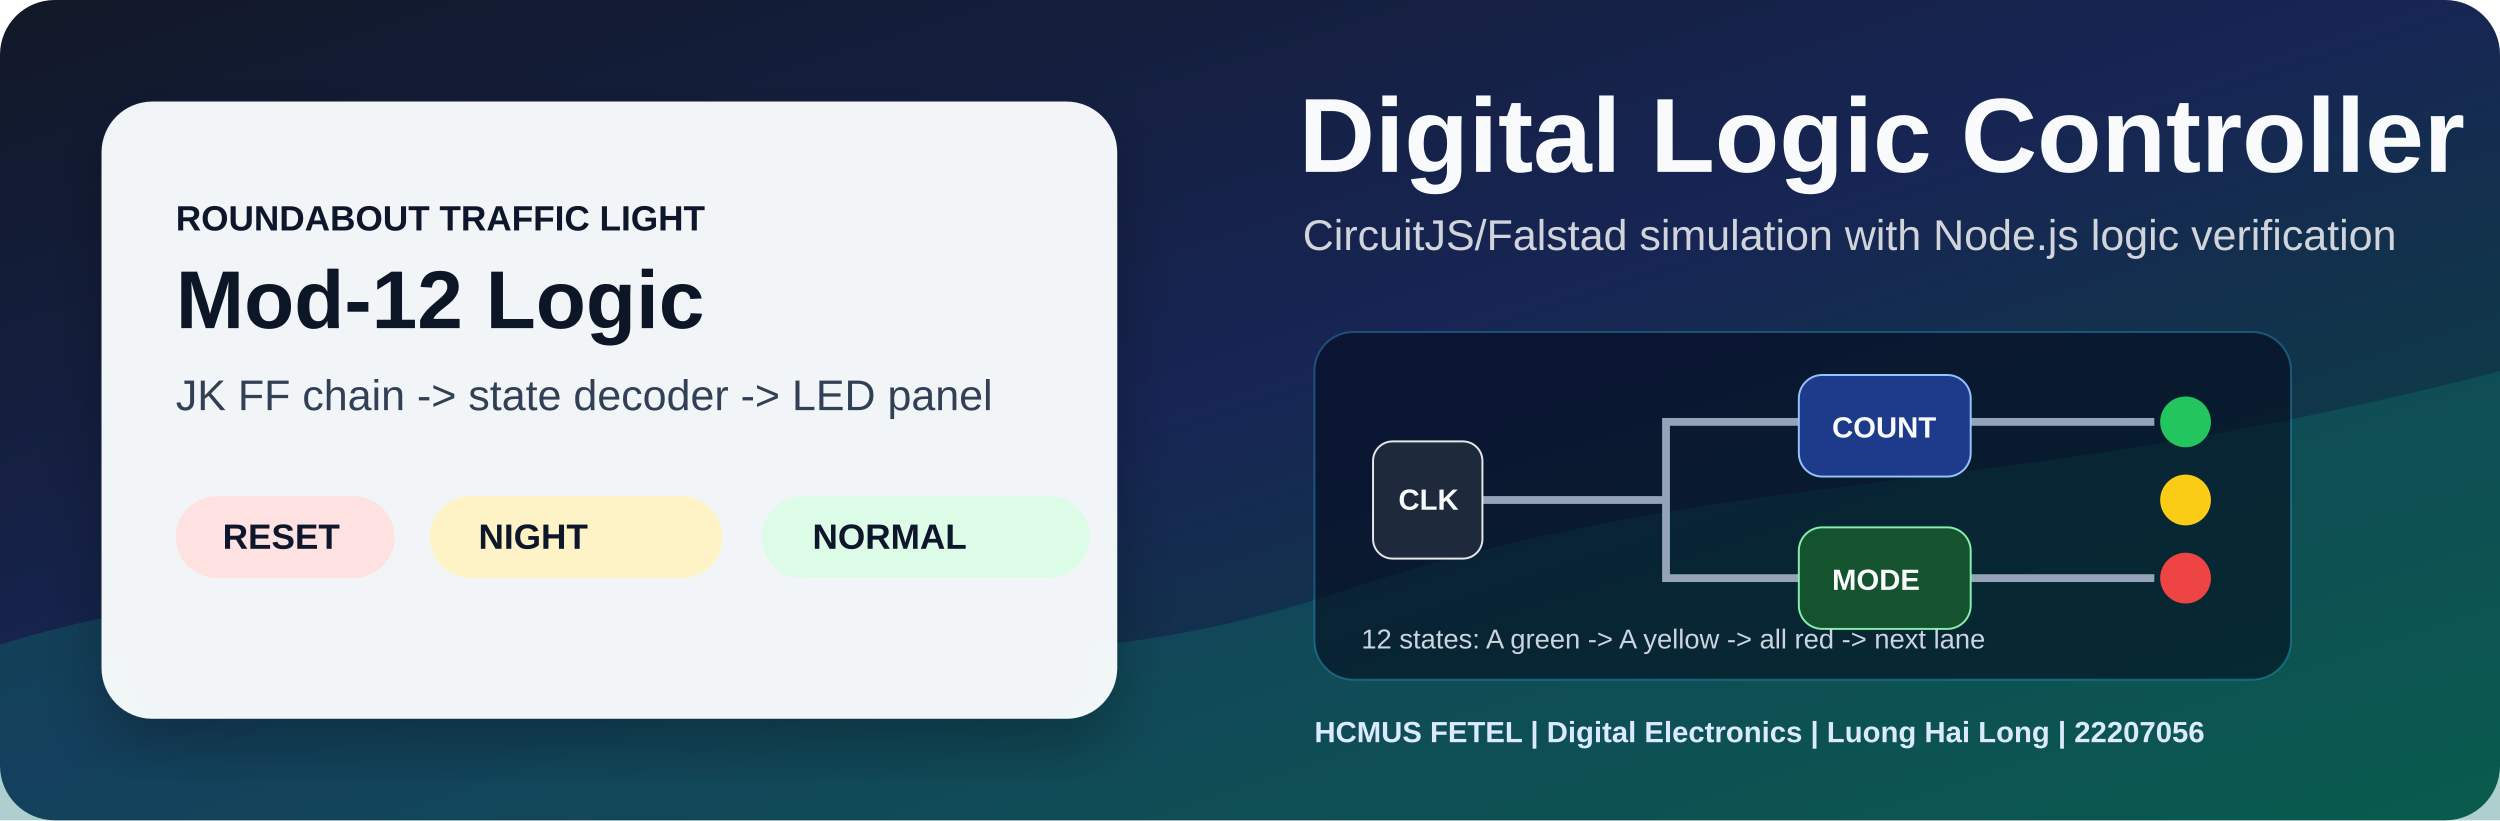
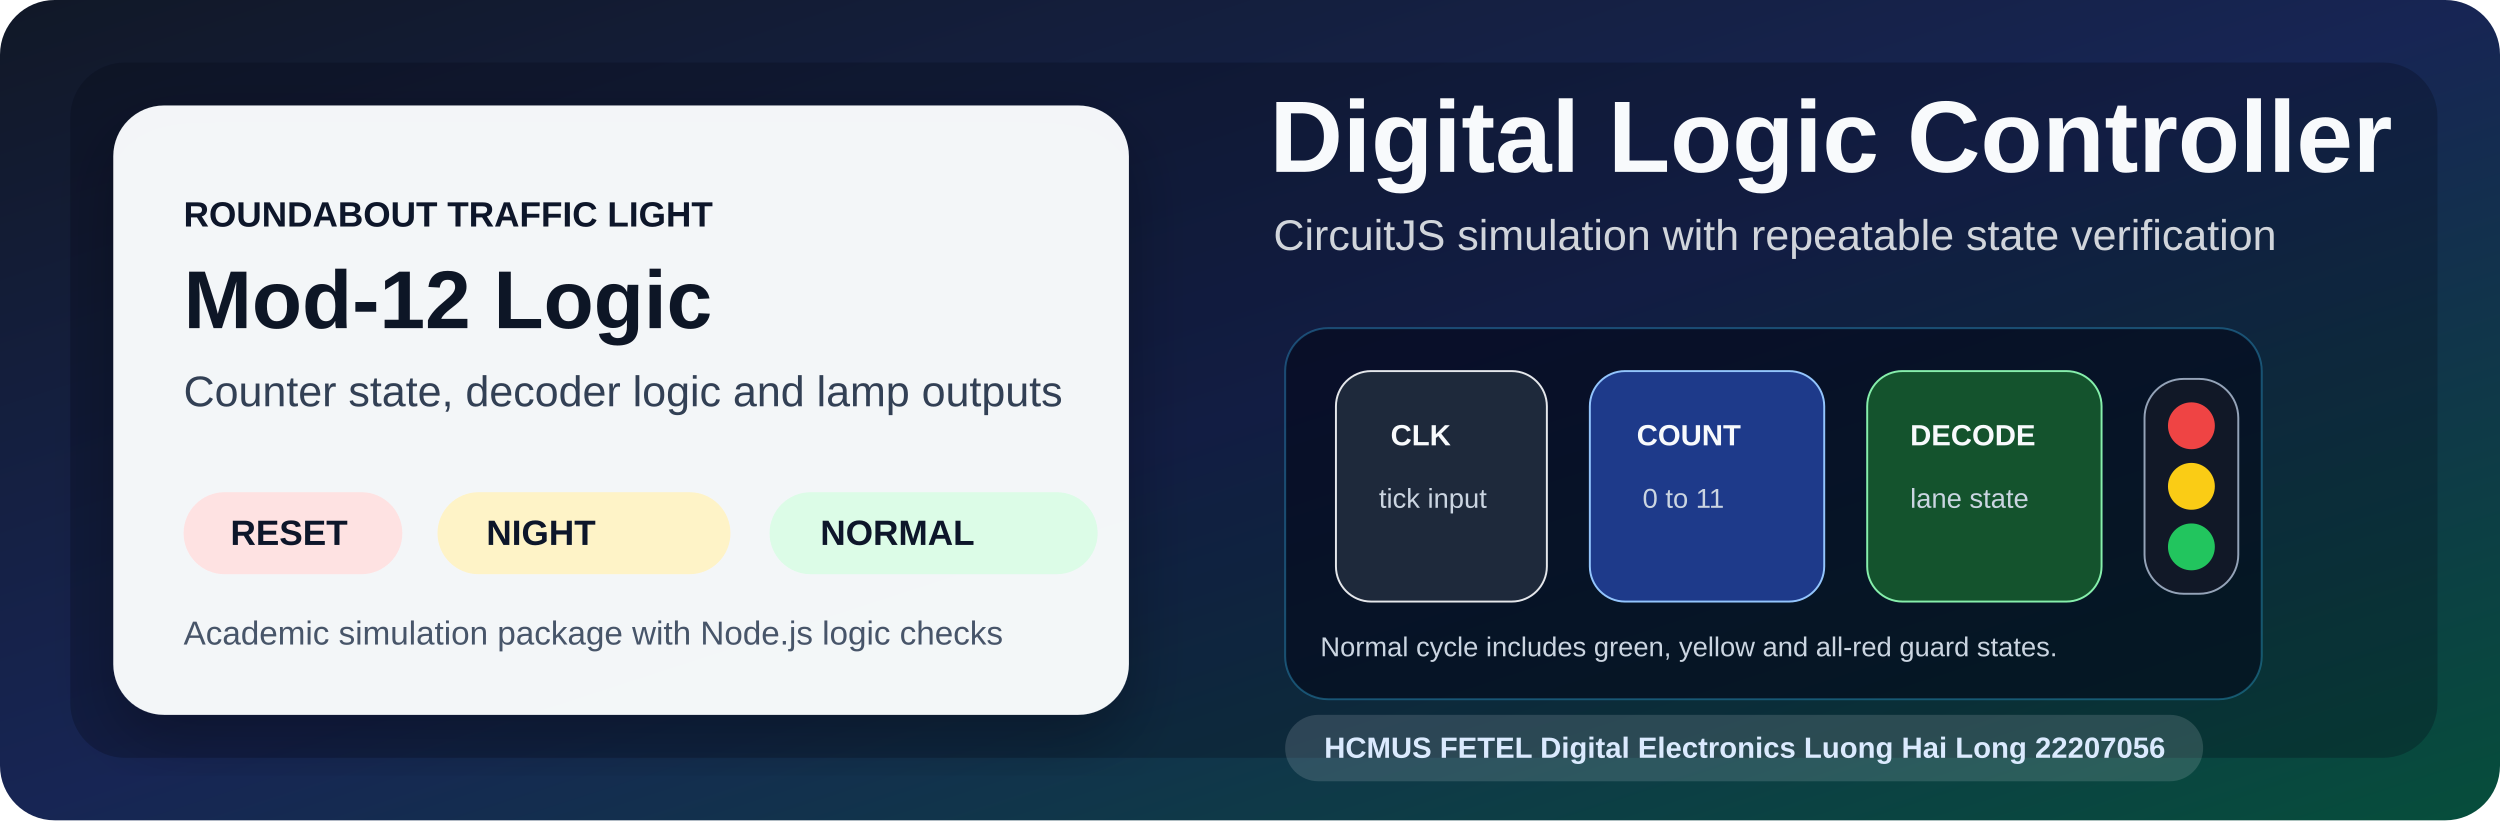
- <svg xmlns="http://www.w3.org/2000/svg" width="1280" height="420" viewBox="0 0 1280 420" role="img" aria-label="Digital Logic Roundabout Controller">
+ <svg xmlns="http://www.w3.org/2000/svg" width="1280" height="420" viewBox="0 0 1280 420" role="img" aria-labelledby="title desc">
  <defs>
    <linearGradient id="bg" x1="0" x2="1" y1="0" y2="1">
      <stop offset="0" stop-color="#111827" />
-       <stop offset="0.48" stop-color="#172554" />
+       <stop offset="0.50" stop-color="#172554" />
      <stop offset="1" stop-color="#064e3b" />
    </linearGradient>
    <filter id="soft" x="-10%" y="-10%" width="120%" height="120%">
-       <feDropShadow dx="0" dy="14" stdDeviation="16" flood-color="#000" flood-opacity="0.28" />
+       <feDropShadow dx="0" dy="14" stdDeviation="16" flood-color="#000000" flood-opacity="0.28" />
    </filter>
    <style>
-       .title{font:700 54px Arial, sans-serif;fill:#f8fafc}
+       .title{font:700 52px Arial, sans-serif;fill:#f8fafc}
      .sub{font:400 22px Arial, sans-serif;fill:#d1d5db}
      .tag{font:700 18px Arial, sans-serif;fill:#0f172a}
      .small{font:600 15px Arial, sans-serif;fill:#dbeafe}
      .label{font:700 15px Arial, sans-serif;fill:#f8fafc}
      .muted{font:400 14px Arial, sans-serif;fill:#cbd5e1}
+       .chip{font:700 17px Arial, sans-serif;fill:#0f172a}
    </style>
  </defs>
  <rect width="1280" height="420" rx="28" fill="url(#bg)" />
-   <path d="M0 330 C260 250 420 390 680 305 C890 235 1010 260 1280 190 L1280 420 L0 420 Z" fill="#0f766e" opacity="0.34" />
+   <rect x="36" y="32" width="1212" height="356" rx="28" fill="#020617" opacity="0.28" />
  <g filter="url(#soft)">
-     <rect x="52" y="52" width="520" height="316" rx="26" fill="#f8fafc" opacity="0.97" />
-     <text x="90" y="118" class="tag">ROUNDABOUT TRAFFIC LIGHT</text>
-     <text x="90" y="168" font-family="Arial, sans-serif" font-size="42" font-weight="700" fill="#111827">Mod-12 Logic</text>
-     <text x="90" y="210" font-family="Arial, sans-serif" font-size="22" fill="#334155">JK FF chain -&gt; state decoder -&gt; LED panel</text>
-     <g transform="translate(90 254)">
+     <rect x="58" y="54" width="520" height="312" rx="26" fill="#f8fafc" opacity="0.98" />
+     <text x="94" y="116" class="tag">ROUNDABOUT TRAFFIC LIGHT</text>
+     <text x="94" y="168" font-family="Arial, sans-serif" font-size="42" font-weight="700" fill="#111827">Mod-12 Logic</text>
+     <text x="94" y="208" font-family="Arial, sans-serif" font-size="22" fill="#334155">Counter state, decoder logic and lamp outputs</text>
+     <g transform="translate(94 252)">
      <rect width="112" height="42" rx="21" fill="#fee2e2" />
      <text x="24" y="27" class="tag">RESET</text>
      <rect x="130" width="150" height="42" rx="21" fill="#fef3c7" />
      <text x="155" y="27" class="tag">NIGHT</text>
      <rect x="300" width="168" height="42" rx="21" fill="#dcfce7" />
      <text x="326" y="27" class="tag">NORMAL</text>
    </g>
+     <text x="94" y="330" font-family="Arial, sans-serif" font-size="17" fill="#475569">Academic simulation package with Node.js logic checks</text>
  </g>
-   <g transform="translate(665 62)">
+   <g transform="translate(650 62)">
    <text x="0" y="26" class="title">Digital Logic Controller</text>
-     <text x="2" y="66" class="sub">CircuitJS/Falstad simulation with Node.js logic verification</text>
-     <g transform="translate(8 108)">
-       <rect x="0" y="0" width="500" height="178" rx="20" fill="#020617" opacity="0.55" stroke="#38bdf8" stroke-opacity="0.55" />
-       <path d="M58 86 H180 M180 86 V46 H288 M180 86 V126 H288 M288 46 H430 M288 126 H430" stroke="#94a3b8" stroke-width="4" fill="none" />
-       <rect x="30" y="56" width="56" height="60" rx="10" fill="#1e293b" stroke="#e5e7eb" />
-       <text x="43" y="91" class="label">CLK</text>
-       <rect x="248" y="22" width="88" height="52" rx="12" fill="#1e3a8a" stroke="#93c5fd" />
-       <text x="265" y="54" class="label">COUNT</text>
-       <rect x="248" y="100" width="88" height="52" rx="12" fill="#14532d" stroke="#86efac" />
-       <text x="265" y="132" class="label">MODE</text>
-       <circle cx="446" cy="46" r="13" fill="#22c55e" />
-       <circle cx="446" cy="86" r="13" fill="#facc15" />
-       <circle cx="446" cy="126" r="13" fill="#ef4444" />
-       <text x="24" y="162" class="muted">12 states: A green -&gt; A yellow -&gt; all red -&gt; next lane</text>
+     <text x="2" y="66" class="sub">CircuitJS simulation with repeatable state verification</text>
+     <rect x="8" y="106" width="500" height="190" rx="22" fill="#020617" opacity="0.58" stroke="#38bdf8" stroke-opacity="0.55" />
+     <g transform="translate(34 128)">
+       <rect x="0" y="0" width="108" height="118" rx="18" fill="#1e293b" stroke="#e5e7eb" />
+       <text x="28" y="38" class="label">CLK</text>
+       <text x="22" y="70" class="muted">tick input</text>
    </g>
-     <g transform="translate(8 318)">
-       <text x="0" y="0" class="small">HCMUS FETEL | Digital Electronics | Luong Hai Long | 22207056</text>
+     <g transform="translate(164 128)">
+       <rect x="0" y="0" width="120" height="118" rx="18" fill="#1e3a8a" stroke="#93c5fd" />
+       <text x="24" y="38" class="label">COUNT</text>
+       <text x="27" y="70" class="muted">0 to 11</text>
+     </g>
+     <g transform="translate(306 128)">
+       <rect x="0" y="0" width="120" height="118" rx="18" fill="#14532d" stroke="#86efac" />
+       <text x="22" y="38" class="label">DECODE</text>
+       <text x="22" y="70" class="muted">lane state</text>
+     </g>
+     <g transform="translate(448 132)">
+       <rect x="0" y="0" width="48" height="110" rx="20" fill="#111827" stroke="#94a3b8" />
+       <circle cx="24" cy="24" r="12" fill="#ef4444" />
+       <circle cx="24" cy="55" r="12" fill="#facc15" />
+       <circle cx="24" cy="86" r="12" fill="#22c55e" />
+     </g>
+     <text x="26" y="274" class="muted">Normal cycle includes green, yellow and all-red guard states.</text>
+     <g transform="translate(8 304)">
+       <rect width="470" height="34" rx="17" fill="#f8fafc" opacity="0.14" />
+       <text x="20" y="22" class="small">HCMUS FETEL  Digital Electronics  Luong Hai Long  22207056</text>
    </g>
  </g>
</svg>
